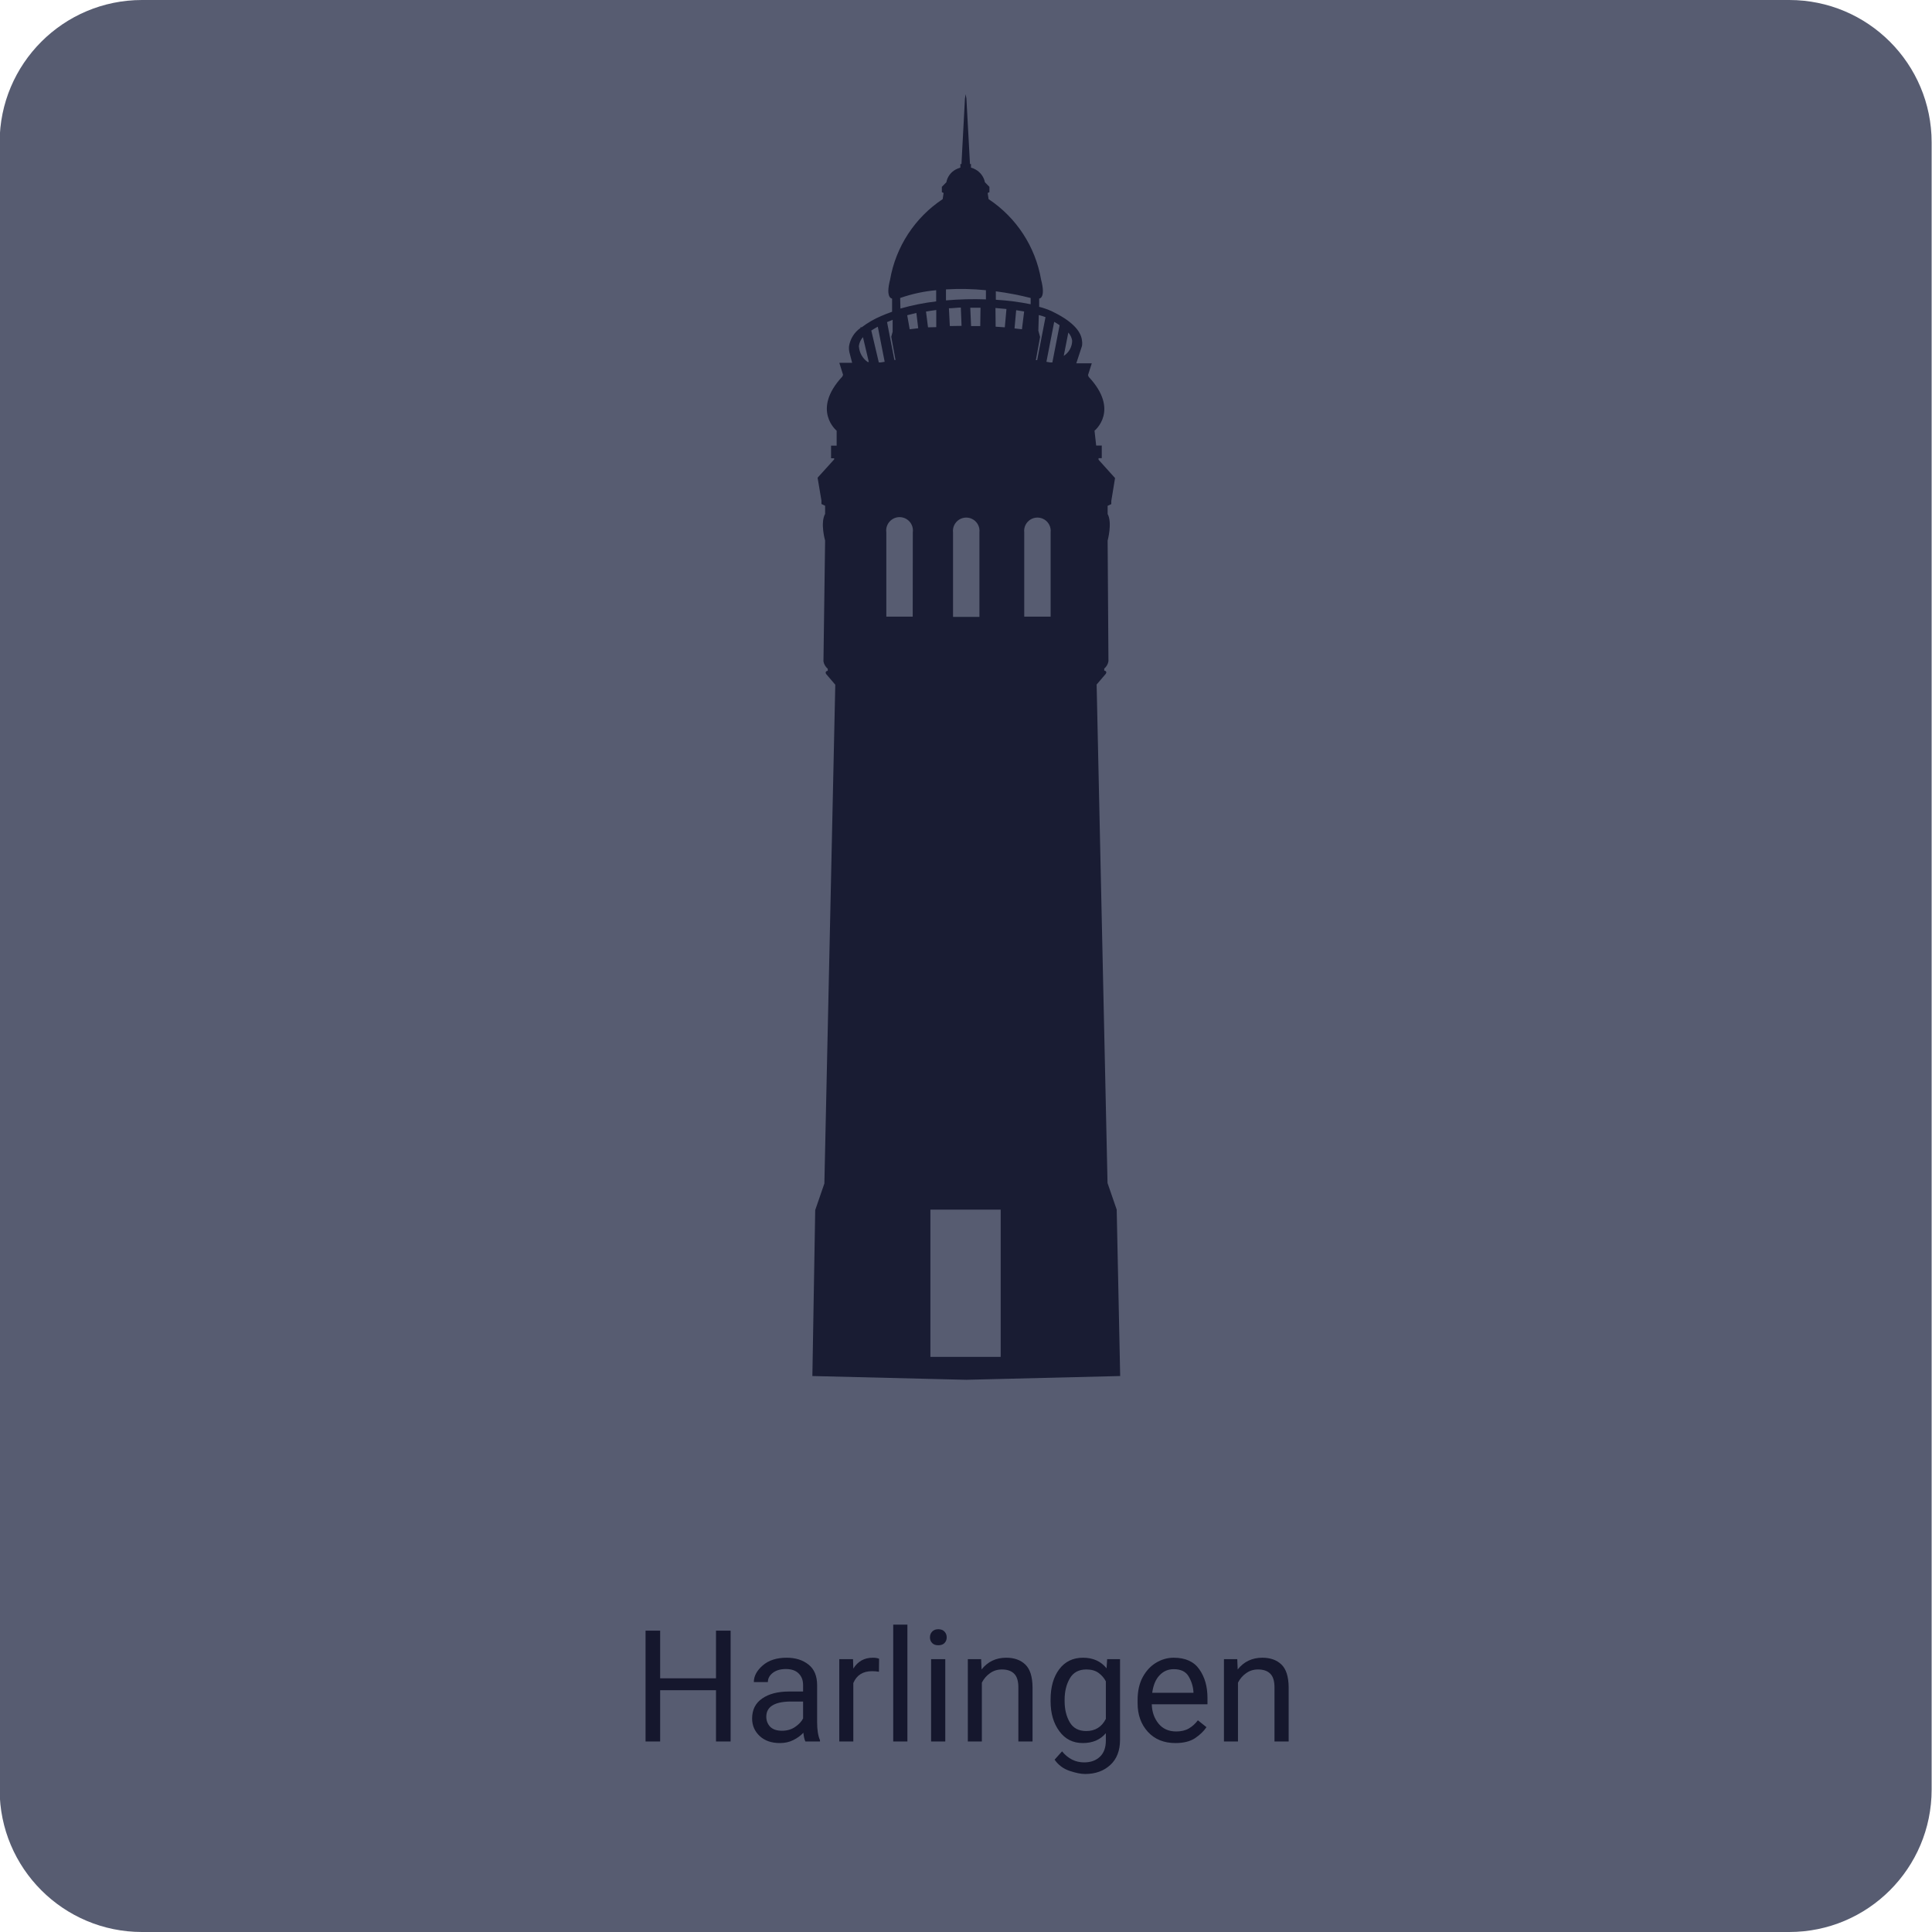
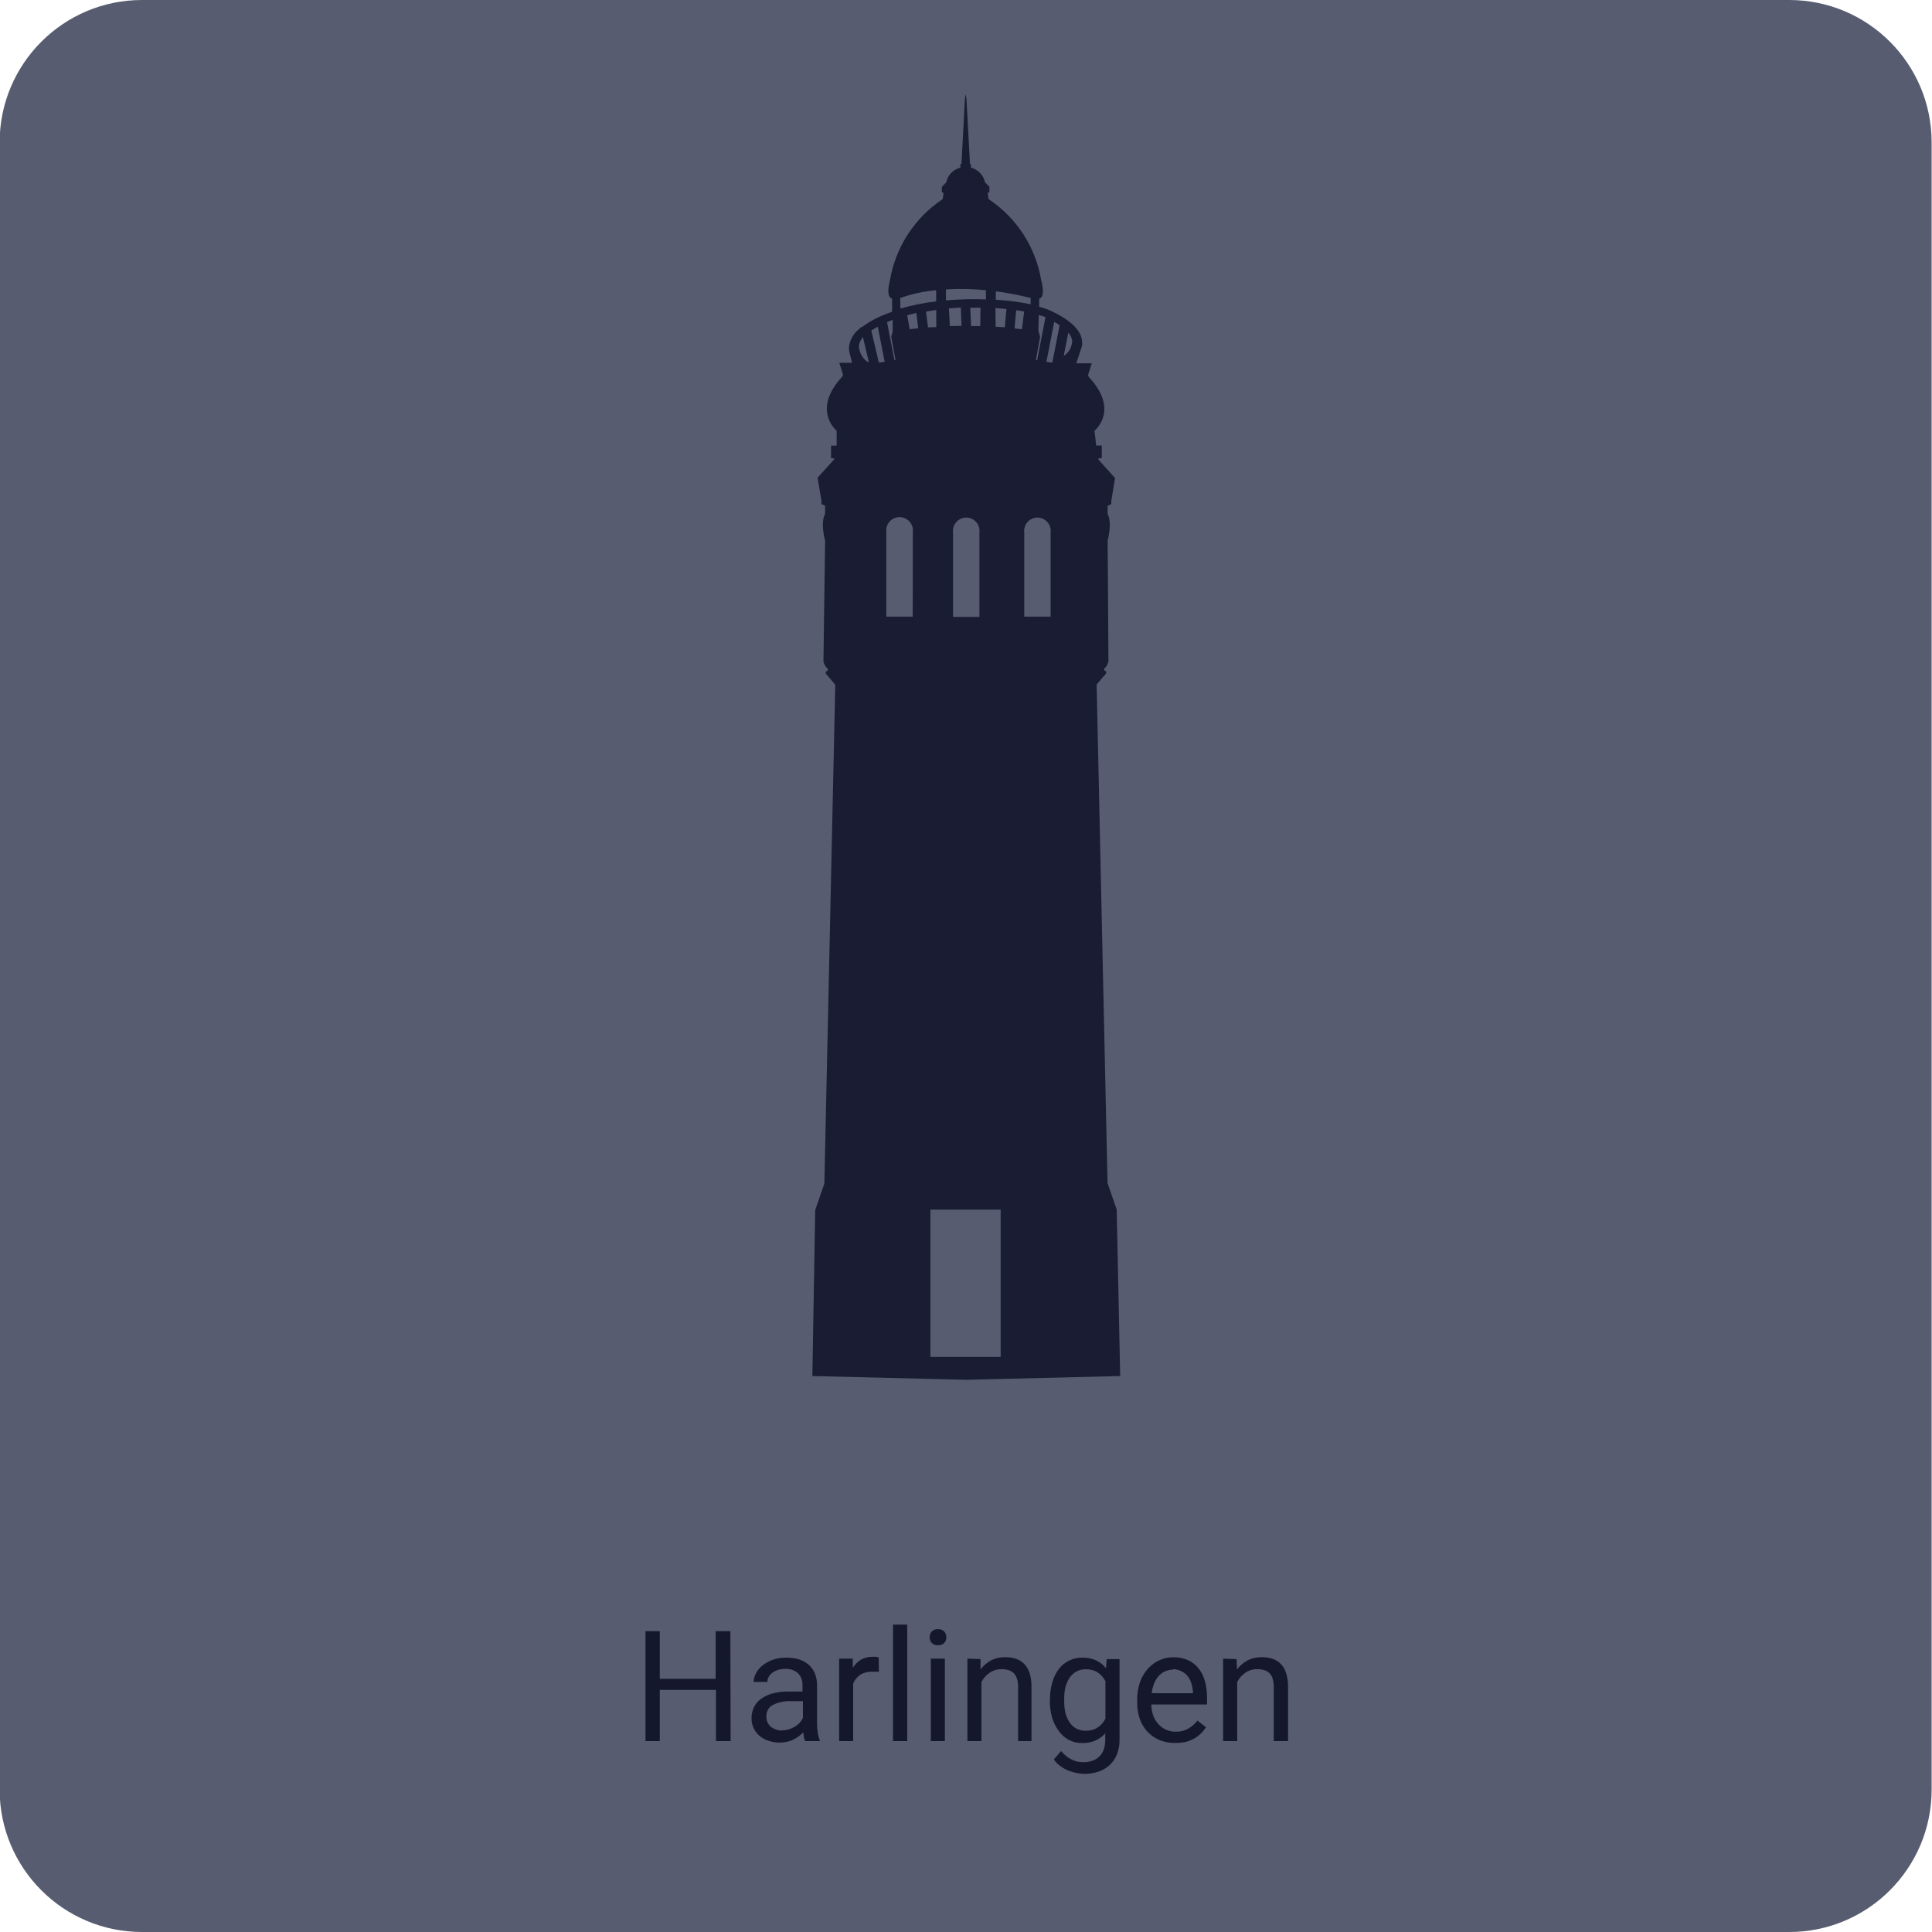
<svg xmlns="http://www.w3.org/2000/svg" id="Layer_1" data-name="Layer 1" viewBox="0 0 210.75 210.83">
  <defs>
-     <style>.cls-1{fill:#575c71;}.cls-2{font-size:17px;fill:#15172d;font-family:Roboto-Regular, Roboto;}.cls-3{fill:#191c33;}</style>
+     <style>.cls-1{fill:#575c71;}.cls-2{fill:#15172d;}.cls-3{fill:#191c33;}</style>
  </defs>
  <rect class="cls-1" x="-0.04" width="210.83" height="210.83" rx="15.54" ry="15.54" />
-   <text class="cls-2" transform="translate(69.04 190.04)">Harlingen</text>
+   <path class="cls-2" d="M79.73,190h-1.6v-5.59H72V190H70.44V178H72v5.2h6.1V178h1.6Z" />
+   <path class="cls-2" d="M87.86,190a2.08,2.08,0,0,1-.13-.42c0-.17-.06-.35-.08-.53a5.19,5.19,0,0,1-.49.43,3.4,3.4,0,0,1-.59.35,2.56,2.56,0,0,1-.69.24,3.35,3.35,0,0,1-.79.09,3.52,3.52,0,0,1-1.25-.21,2.72,2.72,0,0,1-1-.56,2.39,2.39,0,0,1-.61-.84,2.46,2.46,0,0,1-.22-1,2.74,2.74,0,0,1,.28-1.28,2.47,2.47,0,0,1,.81-.92,3.86,3.86,0,0,1,1.28-.57,6.53,6.53,0,0,1,1.66-.19h1.53v-.71a1.74,1.74,0,0,0-.48-1.28,1.92,1.92,0,0,0-1.42-.48,2.47,2.47,0,0,0-.79.12,2.06,2.06,0,0,0-.61.31,1.38,1.38,0,0,0-.39.45,1.09,1.09,0,0,0-.14.54H82.24a2,2,0,0,1,.26-.95,2.71,2.71,0,0,1,.71-.85,3.94,3.94,0,0,1,1.13-.62,4.53,4.53,0,0,1,1.47-.23,4.79,4.79,0,0,1,1.35.18,3,3,0,0,1,1.06.57,2.64,2.64,0,0,1,.69.94,3.38,3.38,0,0,1,.25,1.32v4.18a5.48,5.48,0,0,0,.08,1,3.69,3.69,0,0,0,.23.86V190Zm-2.55-1.18a2.45,2.45,0,0,0,.78-.11,3.16,3.16,0,0,0,.67-.3,2.77,2.77,0,0,0,.52-.43,2.21,2.21,0,0,0,.34-.5v-1.84H86.34a4.05,4.05,0,0,0-2,.41,1.33,1.33,0,0,0-.71,1.24,1.74,1.74,0,0,0,.1.61,1.47,1.47,0,0,0,.33.48,1.61,1.61,0,0,0,.54.32A2.09,2.09,0,0,0,85.31,188.86Z" />
+   <path class="cls-2" d="M95.91,182.43l-.37,0-.39,0a2.27,2.27,0,0,0-1.3.35,2.19,2.19,0,0,0-.75.94V190H91.57v-9h1.49l0,1a2.84,2.84,0,0,1,.88-.88,2.39,2.39,0,0,1,1.27-.32,1.89,1.89,0,0,1,.38,0,1.68,1.68,0,0,1,.3.07Z" />
+   <path class="cls-2" d="M99,190H97.45V177.29H99Z" />
+   <path class="cls-2" d="M101.45,178.67a.92.92,0,0,1,.23-.63.87.87,0,0,1,.68-.26.9.9,0,0,1,.68.26.92.92,0,0,1,.23.63.88.88,0,0,1-.23.62.89.89,0,0,1-.68.25.86.86,0,0,1-.68-.25A.88.88,0,0,1,101.45,178.67ZM103.11,190h-1.53v-9h1.53Z" />
+   <path class="cls-2" d="M107,181.05l0,1.13a3.54,3.54,0,0,1,1.16-1,3.37,3.37,0,0,1,1.53-.34,3.72,3.72,0,0,1,1.19.18,2.23,2.23,0,0,1,.9.57,2.68,2.68,0,0,1,.58,1,5,5,0,0,1,.2,1.5V190H111.1v-5.91a2.9,2.9,0,0,0-.12-.89,1.45,1.45,0,0,0-.34-.6,1.32,1.32,0,0,0-.57-.34,2.55,2.55,0,0,0-.77-.11,2.22,2.22,0,0,0-1.32.4,2.67,2.67,0,0,0-.88,1V190h-1.53v-9Z" />
+   <path class="cls-2" d="M114.58,185.47a6.41,6.41,0,0,1,.25-1.87,4.55,4.55,0,0,1,.7-1.45,3.17,3.17,0,0,1,2.6-1.26,3.4,3.4,0,0,1,1.48.3,3,3,0,0,1,1.08.86l.08-1h1.4v8.79a4.18,4.18,0,0,1-.28,1.59,3.29,3.29,0,0,1-.78,1.17,3.42,3.42,0,0,1-1.21.72,4.44,4.44,0,0,1-1.54.25,4.08,4.08,0,0,1-.8-.08,5.14,5.14,0,0,1-.91-.25,4,4,0,0,1-.89-.48A3,3,0,0,1,115,192l.8-.92a3.53,3.53,0,0,0,.58.58,3.25,3.25,0,0,0,.6.37,2.94,2.94,0,0,0,.61.21,3.34,3.34,0,0,0,.62.06,2.76,2.76,0,0,0,1-.16,1.79,1.79,0,0,0,.75-.46,1.94,1.94,0,0,0,.48-.75,2.92,2.92,0,0,0,.17-1v-.78a3.2,3.2,0,0,1-1.07.79,3.61,3.61,0,0,1-1.45.27,3.08,3.08,0,0,1-1.46-.34,3.35,3.35,0,0,1-1.11-1,4.61,4.61,0,0,1-.71-1.44,6.63,6.63,0,0,1-.25-1.83Zm1.55.17a5.76,5.76,0,0,0,.13,1.27,3.33,3.33,0,0,0,.43,1,2,2,0,0,0,.73.7,2.15,2.15,0,0,0,1.07.26,2.82,2.82,0,0,0,.74-.1,2.29,2.29,0,0,0,.59-.28,2.22,2.22,0,0,0,.46-.41,3.24,3.24,0,0,0,.35-.53v-4.1a3.54,3.54,0,0,0-.35-.51,2.22,2.22,0,0,0-.46-.41,2,2,0,0,0-.59-.27,2.28,2.28,0,0,0-.72-.1,2.16,2.16,0,0,0-1.08.26,2.28,2.28,0,0,0-.74.71,3.61,3.61,0,0,0-.43,1,5.76,5.76,0,0,0-.13,1.27Z" />
+   <path class="cls-2" d="M128.21,190.2a4.35,4.35,0,0,1-1.69-.32,3.88,3.88,0,0,1-1.3-.9,4,4,0,0,1-.83-1.38,4.89,4.89,0,0,1-.29-1.74v-.35a5.71,5.71,0,0,1,.32-2,4.36,4.36,0,0,1,.88-1.45,3.8,3.8,0,0,1,1.25-.9,3.56,3.56,0,0,1,1.47-.31,3.84,3.84,0,0,1,1.66.33,3.19,3.19,0,0,1,1.15.93,3.91,3.91,0,0,1,.67,1.39,7,7,0,0,1,.22,1.76V186h-6.09a4,4,0,0,0,.2,1.17,2.84,2.84,0,0,0,.54.93,2.5,2.5,0,0,0,.83.64,2.57,2.57,0,0,0,1.1.23,2.65,2.65,0,0,0,1.37-.33,3.45,3.45,0,0,0,1-.88l.94.73a4.29,4.29,0,0,1-.52.64,4.07,4.07,0,0,1-.72.56,4.21,4.21,0,0,1-.94.39A5,5,0,0,1,128.21,190.2Zm-.19-8a2.15,2.15,0,0,0-.85.17,2.11,2.11,0,0,0-.7.49,2.73,2.73,0,0,0-.51.81,3.94,3.94,0,0,0-.28,1.1h4.5v-.11a3.85,3.85,0,0,0-.15-.89,2.39,2.39,0,0,0-.37-.79,1.86,1.86,0,0,0-.65-.56A2,2,0,0,0,128,182.15Z" />
+   <path class="cls-2" d="M134.94,181.05l.05,1.13a3.58,3.58,0,0,1,1.17-1,3.3,3.3,0,0,1,1.52-.34,3.67,3.67,0,0,1,1.19.18,2.2,2.2,0,0,1,.91.57,2.54,2.54,0,0,1,.57,1,4.68,4.68,0,0,1,.21,1.5V190H139v-5.91a2.9,2.9,0,0,0-.12-.89,1.35,1.35,0,0,0-.34-.6,1.28,1.28,0,0,0-.56-.34,2.67,2.67,0,0,0-.78-.11,2.17,2.17,0,0,0-1.31.4,2.59,2.59,0,0,0-.88,1V190h-1.54v-9Z" />
  <path class="cls-3" d="M121.86,132l-1-2.9L119.67,74.7l1-1.17s.2-.29-.17-.35l0-.22a1.34,1.34,0,0,0,.46-.8L120.87,59s.53-1.95,0-2.91l0-.89.4-.19v-.34l.41-2.5-1.8-2V50h.35l0-1.38-.61,0L119.44,47s2.79-2.22-.64-5.88l-.07-.19.41-1.28-1.69,0,.62-1.89h0a1.79,1.79,0,0,0,0-.61c-.12-1.12-1.24-2.2-3.3-3.19a8.91,8.91,0,0,0-1.37-.48l0-.66v-.24s.75,0,.21-2.06a13.24,13.24,0,0,0-5.73-8.79l-.1-.67.19-.09v-.58l-.49-.5a2.06,2.06,0,0,0-1-1.38h0a2.26,2.26,0,0,0-.52-.22l0-.39h-.11l-.39-7.14-.08-.48-.08.48-.38,7.14h-.12v.39a2.56,2.56,0,0,0-.53.22h0a2,2,0,0,0-1,1.38l-.49.5v.58l.19.09-.1.67a13.28,13.28,0,0,0-5.74,8.79c-.53,2.06.22,2.06.22,2.06l0,1.44c-.41.14-.82.3-1.2.47a9.88,9.88,0,0,0-2.11,1.22l-.14,0v.08a3,3,0,0,0-1.25,2,2.12,2.12,0,0,0,.08.8h0l.26,1-1.4,0L92,40.9l-.08.19C88.52,44.75,91.3,47,91.3,47l0,1.63-.61,0,0,1.38h.34v.12l-1.81,2,.42,2.5V55l.4.19,0,.89c-.55,1,0,2.91,0,2.91l-.18,13.19a1.38,1.38,0,0,0,.47.8l0,.22c-.37.06-.18.35-.18.35l1,1.17-1.19,54.43-1,2.9-.31,18.11,16.79.41v-.07h0v.07l16.8-.41ZM101.27,35.72,101.05,34c.37-.07.75-.12,1.12-.17v1.87Zm-4.73,3.76-.42.07H95.9l-.82-3.48c.22-.14.45-.28.71-.42ZM99,34.4l1-.25.2,1.67-.93.11Zm4.65,1.18-.1-1.94c.44,0,.87-.07,1.3-.08l.08,2Zm3.32,0-1,0-.09-2H107ZM104,58.1a1.45,1.45,0,1,1,2.88,0v9.22H104Zm4.63-24.49,1.2.11-.18,2-1-.07Zm2.26.24.87.14-.24,1.94-.81-.09Zm4.15,1.27a6.62,6.62,0,0,1,.59.37l-.79,4.06h-.25l-.4-.07ZM117,37.18a2,2,0,0,1-.92,1.66l.5-2.55A1.68,1.68,0,0,1,117,37.18Zm-2.91-2.57-.91,4.69-.14,0,.46-2.53-.19-.69.05-1.7A6.77,6.77,0,0,1,114.1,34.61Zm-.85-1.9-.54-.13Zm-.77-.19v.68a27.16,27.16,0,0,0-3.8-.49v-.92A32.42,32.42,0,0,1,112.48,32.52Zm-4.88-.85v1a35.66,35.66,0,0,0-4.36.11V31.58A27.29,27.29,0,0,1,107.6,31.67Zm-9.36.85a16.11,16.11,0,0,1,3.93-.85v1.22a24.48,24.48,0,0,0-3.9.78Zm-.82,3.54,0,.14-.15.55.46,2.53-.12,0-.8-4.13.61-.25Zm.66,0-.35.06Zm-4.35,1.73a1.83,1.83,0,0,1,.45-1l.64,2.71h-.13A2.25,2.25,0,0,1,93.73,37.82Zm5.88,29.5H96.72V58.1a1.46,1.46,0,1,1,2.89,0Zm9.6,80.78h-7.67V132h7.67Zm5.45-80.78h-2.88V58.1a1.45,1.45,0,1,1,2.88,0Z" />
</svg>
